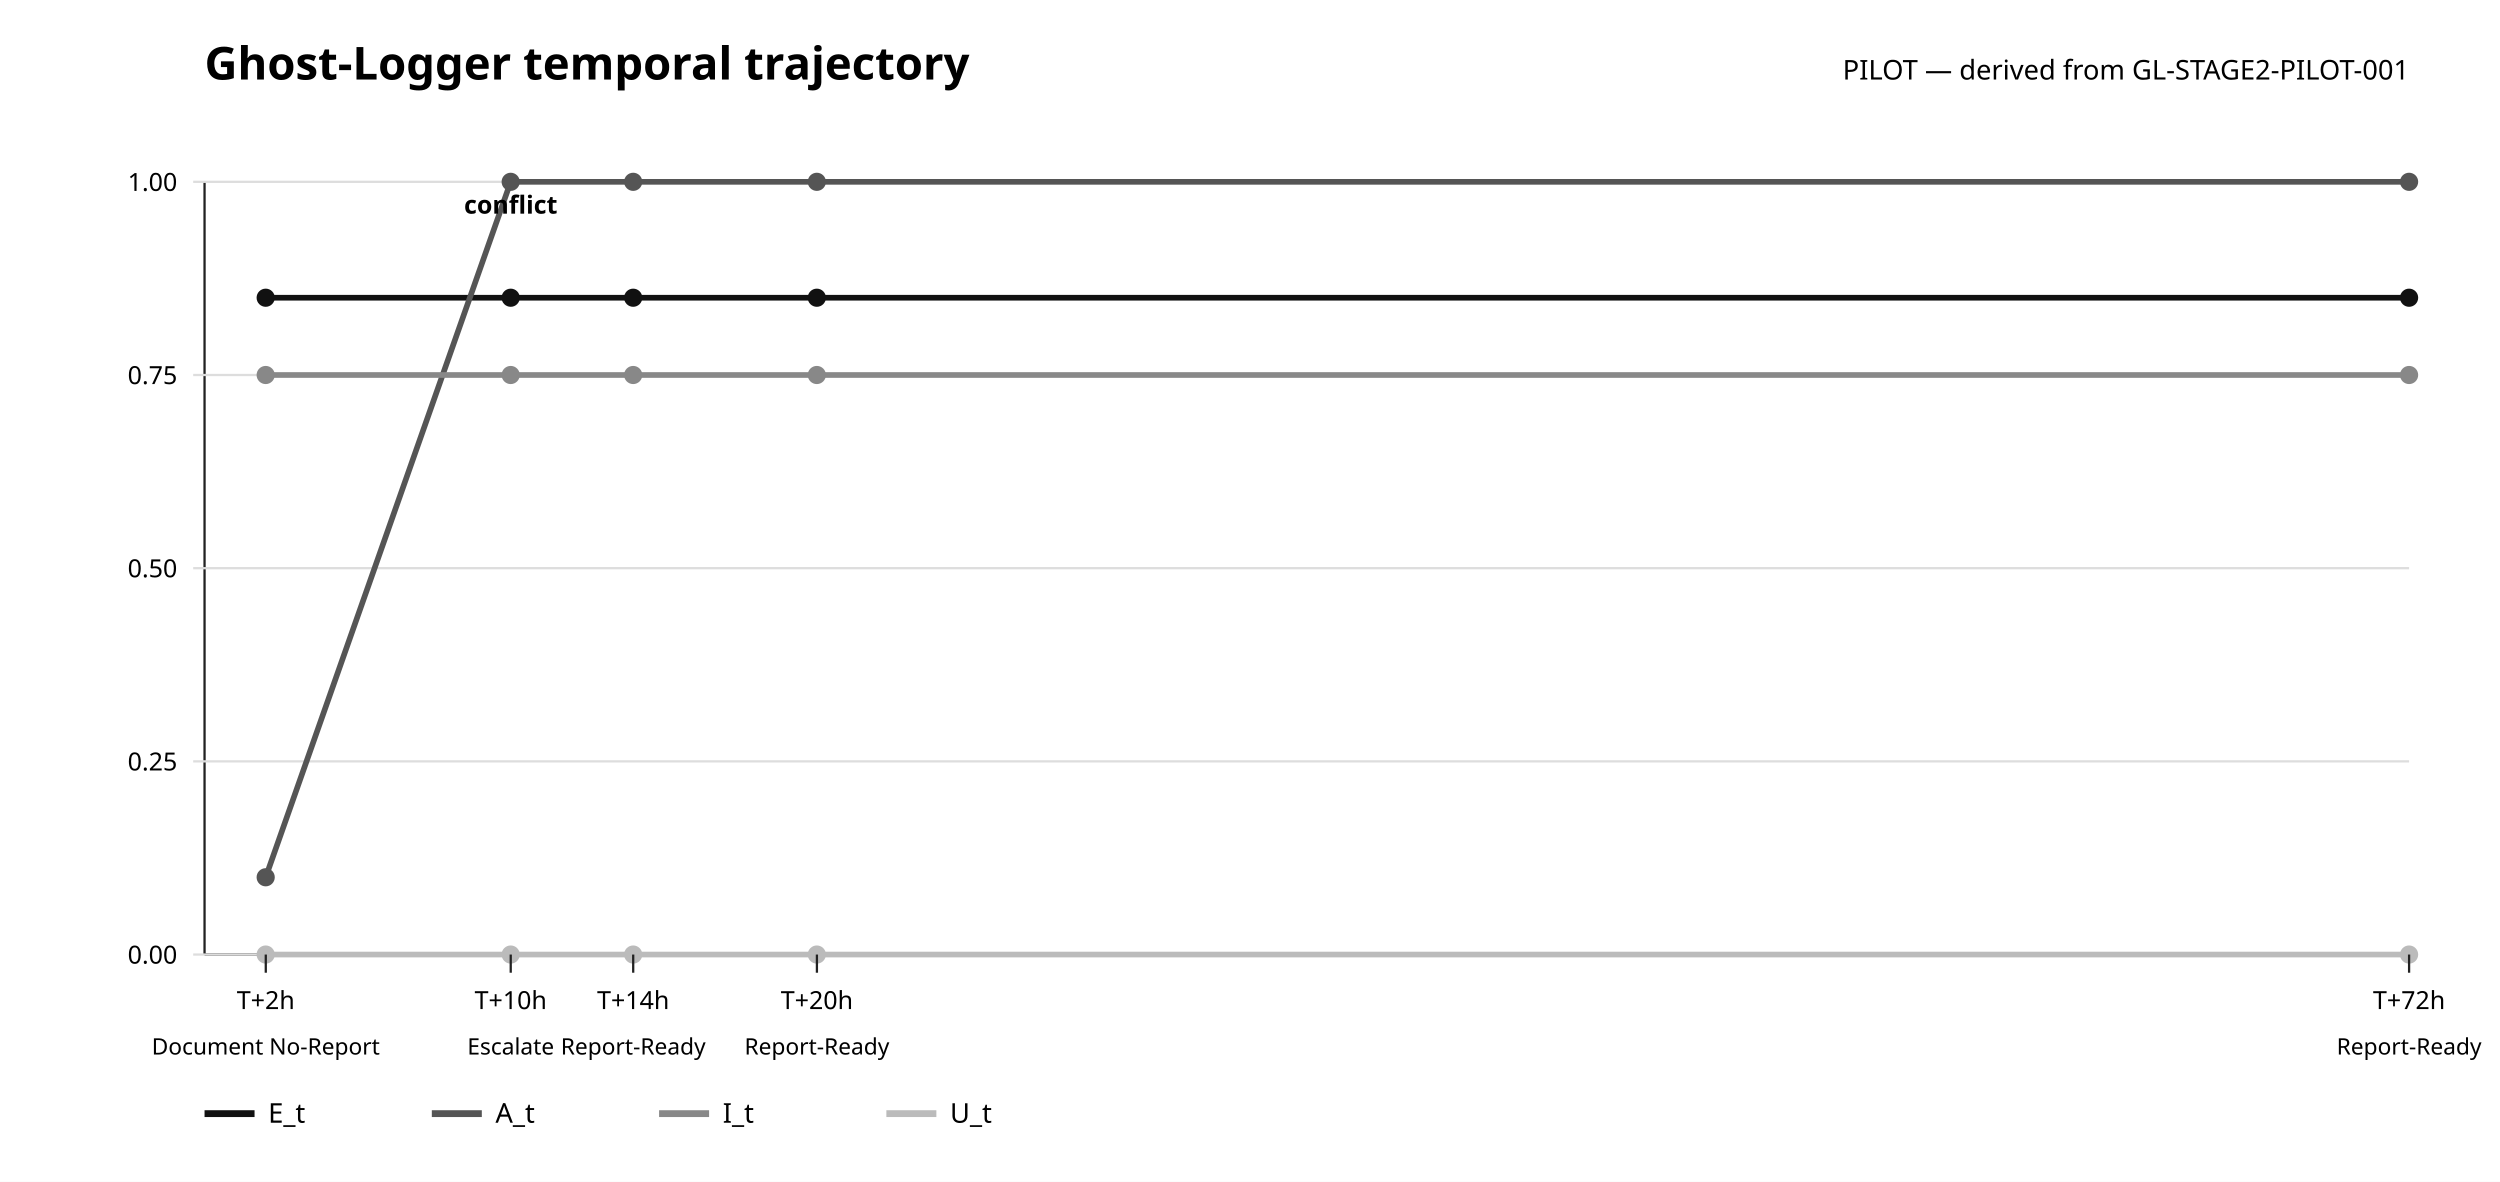
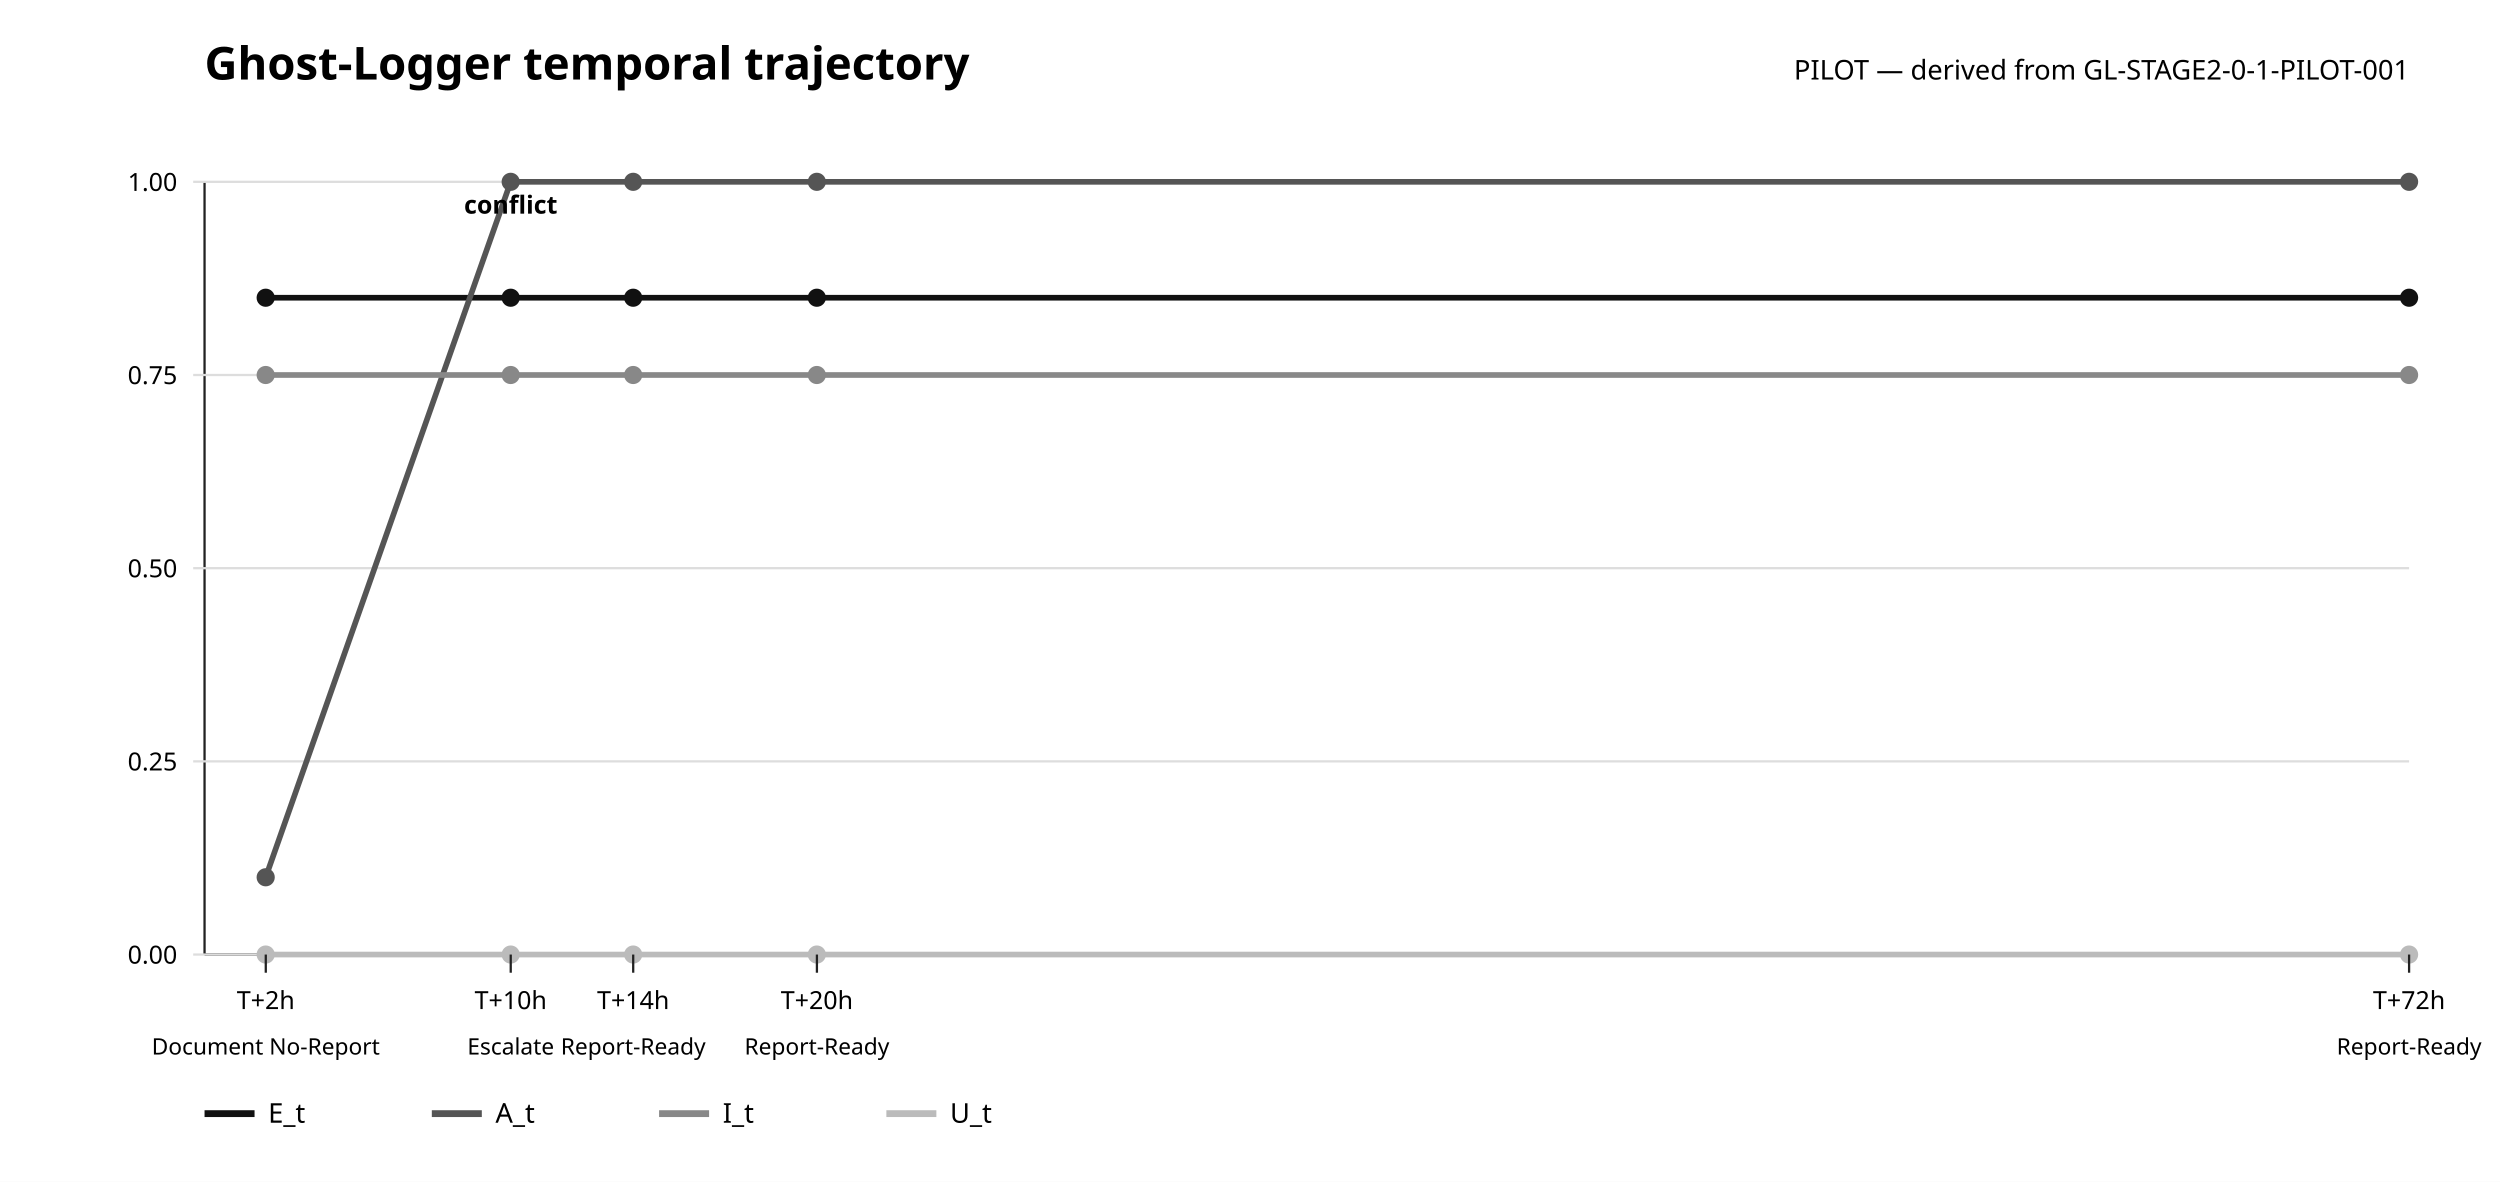
<svg xmlns="http://www.w3.org/2000/svg" width="1100" height="520" viewBox="0 0 1100 520">
  <rect width="100%" height="100%" fill="white" />
  <text x="90" y="35" font-family="sans-serif" font-size="20" font-weight="bold">Ghost-Logger temporal trajectory</text>
-   <text x="1060" y="35" text-anchor="end" font-family="sans-serif" font-size="12">PILOT — derived from GL-STAGE2-PILOT-001</text>
+   <text x="1060" y="35" text-anchor="end" font-family="sans-serif" font-size="12">PILOT — derived from GL-STAGE2-0-1-PILOT-001</text>
  <line x1="90" y1="420" x2="1060" y2="420" stroke="#222" />
  <line x1="90" y1="80" x2="90" y2="420" stroke="#222" />
  <line x1="85" y1="420.0" x2="1060" y2="420.0" stroke="#ddd" />
  <text x="78" y="424.0" text-anchor="end" font-family="sans-serif" font-size="11">0.00</text>
  <line x1="85" y1="335.0" x2="1060" y2="335.0" stroke="#ddd" />
  <text x="78" y="339.0" text-anchor="end" font-family="sans-serif" font-size="11">0.25</text>
  <line x1="85" y1="250.0" x2="1060" y2="250.0" stroke="#ddd" />
  <text x="78" y="254.0" text-anchor="end" font-family="sans-serif" font-size="11">0.50</text>
  <line x1="85" y1="165.0" x2="1060" y2="165.0" stroke="#ddd" />
  <text x="78" y="169.0" text-anchor="end" font-family="sans-serif" font-size="11">0.75</text>
  <line x1="85" y1="80.0" x2="1060" y2="80.0" stroke="#ddd" />
  <text x="78" y="84.0" text-anchor="end" font-family="sans-serif" font-size="11">1.00</text>
  <polyline points="116.9,131.0 224.7,131.0 278.6,131.0 359.4,131.0 1060.0,131.0" fill="none" stroke="#111" stroke-width="2.5" />
  <circle cx="116.9" cy="131.0" r="4" fill="#111" />
  <circle cx="224.7" cy="131.0" r="4" fill="#111" />
  <circle cx="278.6" cy="131.0" r="4" fill="#111" />
  <circle cx="359.4" cy="131.0" r="4" fill="#111" />
  <circle cx="1060.0" cy="131.0" r="4" fill="#111" />
  <polyline points="116.9,386.0 224.7,80.0 278.6,80.0 359.4,80.0 1060.0,80.0" fill="none" stroke="#555" stroke-width="2.5" />
  <circle cx="116.9" cy="386.0" r="4" fill="#555" />
  <circle cx="224.7" cy="80.0" r="4" fill="#555" />
  <circle cx="278.6" cy="80.0" r="4" fill="#555" />
  <circle cx="359.4" cy="80.0" r="4" fill="#555" />
  <circle cx="1060.0" cy="80.0" r="4" fill="#555" />
  <polyline points="116.9,165.0 224.7,165.0 278.6,165.0 359.4,165.0 1060.0,165.0" fill="none" stroke="#888" stroke-width="2.5" />
  <circle cx="116.9" cy="165.0" r="4" fill="#888" />
  <circle cx="224.7" cy="165.0" r="4" fill="#888" />
  <circle cx="278.6" cy="165.0" r="4" fill="#888" />
  <circle cx="359.4" cy="165.0" r="4" fill="#888" />
  <circle cx="1060.0" cy="165.0" r="4" fill="#888" />
  <polyline points="116.9,420.0 224.7,420.0 278.6,420.0 359.4,420.0 1060.0,420.0" fill="none" stroke="#bbb" stroke-width="2.5" />
  <circle cx="116.9" cy="420.0" r="4" fill="#bbb" />
  <circle cx="224.7" cy="420.0" r="4" fill="#bbb" />
  <circle cx="278.6" cy="420.0" r="4" fill="#bbb" />
  <circle cx="359.4" cy="420.0" r="4" fill="#bbb" />
  <circle cx="1060.0" cy="420.0" r="4" fill="#bbb" />
  <line x1="116.944" y1="420" x2="116.944" y2="428" stroke="#222" />
  <text x="116.944" y="444" text-anchor="middle" font-family="sans-serif" font-size="11">T+2h</text>
  <text x="116.944" y="464" text-anchor="middle" font-family="sans-serif" font-size="10">Document No-Report</text>
  <line x1="224.722" y1="420" x2="224.722" y2="428" stroke="#222" />
  <text x="224.722" y="444" text-anchor="middle" font-family="sans-serif" font-size="11">T+10h</text>
  <text x="224.722" y="464" text-anchor="middle" font-family="sans-serif" font-size="10">Escalate</text>
  <text x="224.722" y="94" text-anchor="middle" font-family="sans-serif" font-size="11" font-weight="bold">conflict</text>
  <line x1="278.611" y1="420" x2="278.611" y2="428" stroke="#222" />
  <text x="278.611" y="444" text-anchor="middle" font-family="sans-serif" font-size="11">T+14h</text>
  <text x="278.611" y="464" text-anchor="middle" font-family="sans-serif" font-size="10">Report-Ready</text>
  <line x1="359.444" y1="420" x2="359.444" y2="428" stroke="#222" />
  <text x="359.444" y="444" text-anchor="middle" font-family="sans-serif" font-size="11">T+20h</text>
  <text x="359.444" y="464" text-anchor="middle" font-family="sans-serif" font-size="10">Report-Ready</text>
  <line x1="1060.0" y1="420" x2="1060.0" y2="428" stroke="#222" />
  <text x="1060.0" y="444" text-anchor="middle" font-family="sans-serif" font-size="11">T+72h</text>
  <text x="1060.0" y="464" text-anchor="middle" font-family="sans-serif" font-size="10">Report-Ready</text>
  <line x1="90" y1="490" x2="112" y2="490" stroke="#111" stroke-width="3" />
  <text x="118" y="494" font-family="sans-serif" font-size="12">E_t</text>
  <line x1="190" y1="490" x2="212" y2="490" stroke="#555" stroke-width="3" />
  <text x="218" y="494" font-family="sans-serif" font-size="12">A_t</text>
  <line x1="290" y1="490" x2="312" y2="490" stroke="#888" stroke-width="3" />
  <text x="318" y="494" font-family="sans-serif" font-size="12">I_t</text>
  <line x1="390" y1="490" x2="412" y2="490" stroke="#bbb" stroke-width="3" />
  <text x="418" y="494" font-family="sans-serif" font-size="12">U_t</text>
</svg>
